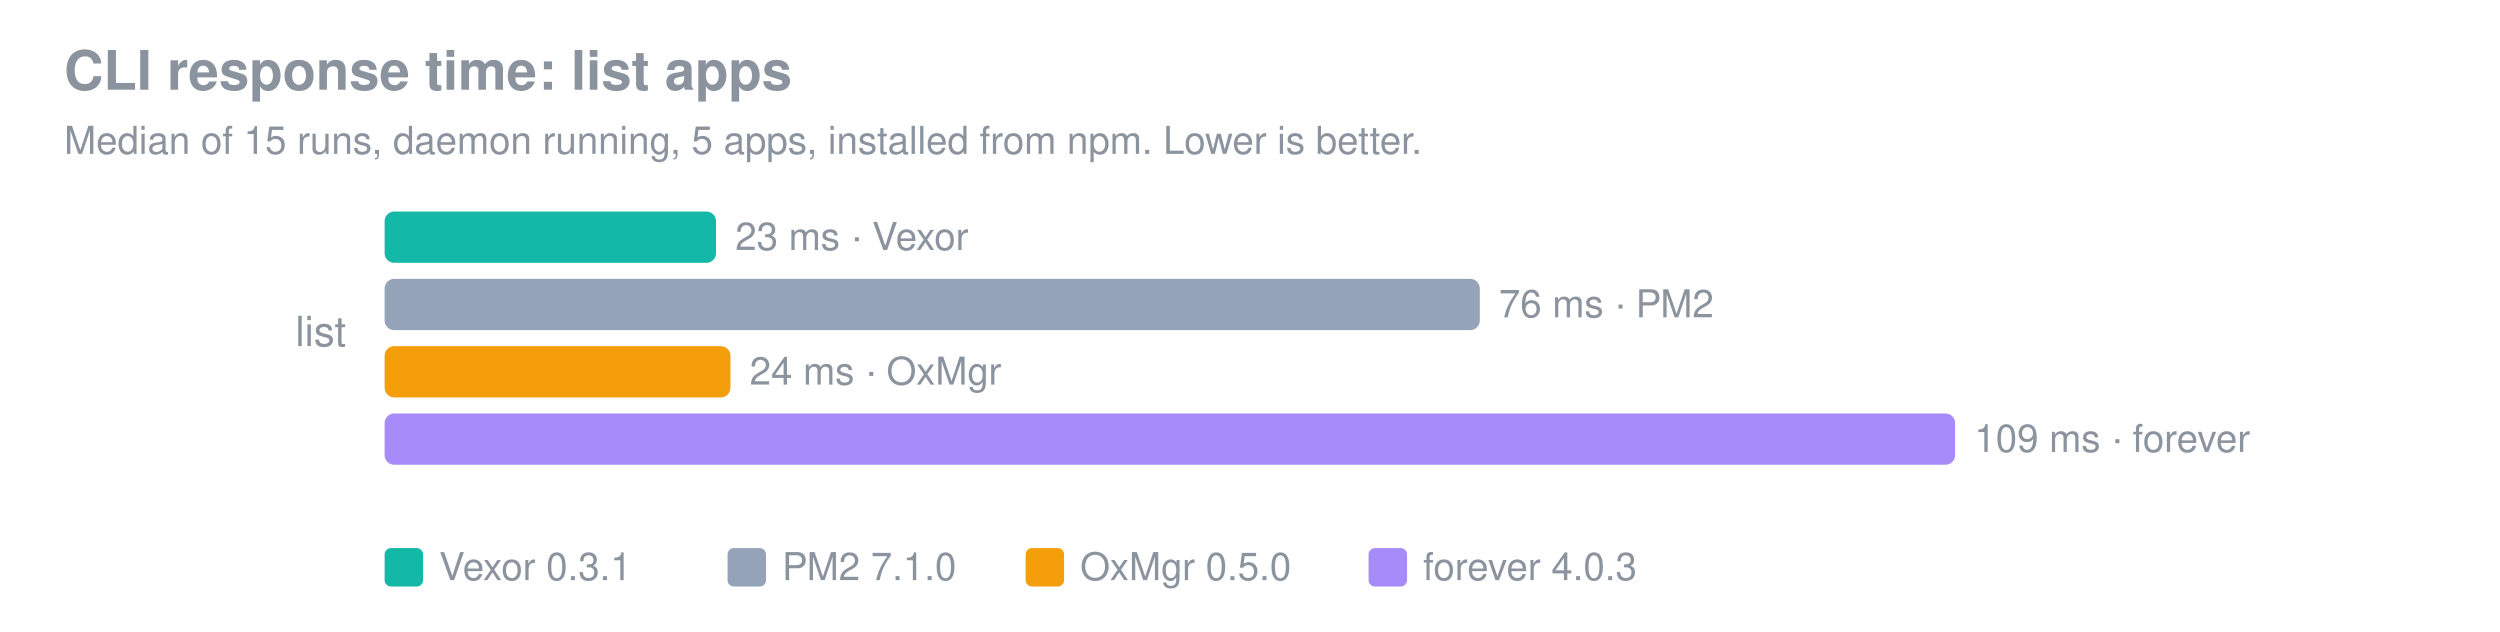
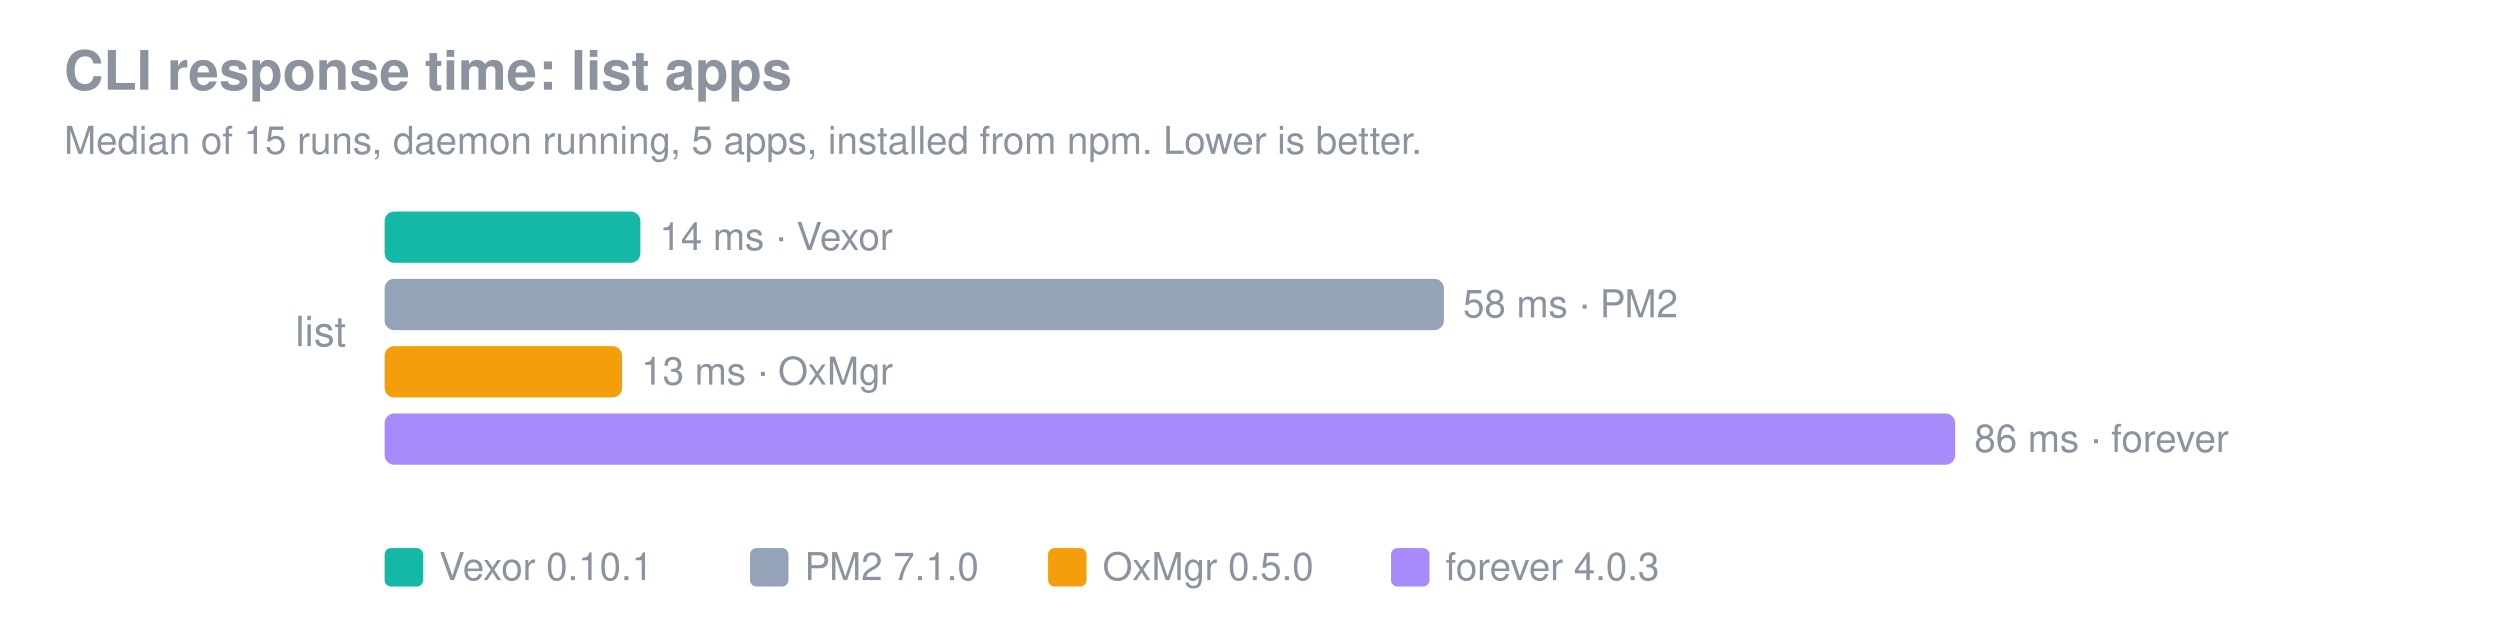
<svg xmlns="http://www.w3.org/2000/svg" viewBox="0 0 780 197" width="780" height="197" font-family="-apple-system,Segoe UI,Helvetica,Arial,sans-serif">
  <style>.t{font-size:17px;font-weight:600;fill:#8b949e}.s{font-size:12px;fill:#8b949e}.l{font-size:13px;fill:#8b949e}.v{font-size:12px;fill:#8b949e}</style>
  <text x="20" y="28" class="t">CLI response time: list apps</text>
  <text x="20" y="48" class="s">Median of 15 runs, daemon running, 5 apps, installed from npm. Lower is better.</text>
  <text x="108" y="108" text-anchor="end" class="l">list</text>
-   <rect x="120" y="66" width="103.4" height="16" rx="3" fill="#14b8a6" />
-   <text x="229.394" y="78" class="v">23 ms · Vexor</text>
-   <rect x="120" y="87" width="341.7" height="16" rx="3" fill="#94a3b8" />
-   <text x="467.651" y="99" class="v">76 ms · PM2</text>
-   <rect x="120" y="108" width="107.9" height="16" rx="3" fill="#f59e0b" />
-   <text x="233.89" y="120" class="v">24 ms · OxMgr</text>
+   <rect x="120" y="66" width="79.8" height="16" rx="3" fill="#14b8a6" />
+   <text x="205.767" y="78" class="v">14 ms · Vexor</text>
+   <rect x="120" y="87" width="330.5" height="16" rx="3" fill="#94a3b8" />
+   <text x="456.465" y="99" class="v">58 ms · PM2</text>
+   <rect x="120" y="108" width="74.1" height="16" rx="3" fill="#f59e0b" />
+   <text x="200.07" y="120" class="v">13 ms · OxMgr</text>
  <rect x="120" y="129" width="490.0" height="16" rx="3" fill="#a78bfa" />
-   <text x="616" y="141" class="v">109 ms · forever</text>
+   <text x="616" y="141" class="v">86 ms · forever</text>
  <rect x="120" y="171" width="12" height="12" rx="2" fill="#14b8a6" />
-   <text x="137" y="181" class="v">Vexor 0.3.1</text>
-   <rect x="227" y="171" width="12" height="12" rx="2" fill="#94a3b8" />
-   <text x="244" y="181" class="v">PM2 7.1.0</text>
-   <rect x="320" y="171" width="12" height="12" rx="2" fill="#f59e0b" />
-   <text x="337" y="181" class="v">OxMgr 0.5.0</text>
-   <rect x="427" y="171" width="12" height="12" rx="2" fill="#a78bfa" />
-   <text x="444" y="181" class="v">forever 4.0.3</text>
+   <text x="137" y="181" class="v">Vexor 0.10.1</text>
+   <rect x="234" y="171" width="12" height="12" rx="2" fill="#94a3b8" />
+   <text x="251" y="181" class="v">PM2 7.1.0</text>
+   <rect x="327" y="171" width="12" height="12" rx="2" fill="#f59e0b" />
+   <text x="344" y="181" class="v">OxMgr 0.5.0</text>
+   <rect x="434" y="171" width="12" height="12" rx="2" fill="#a78bfa" />
+   <text x="451" y="181" class="v">forever 4.0.3</text>
</svg>
